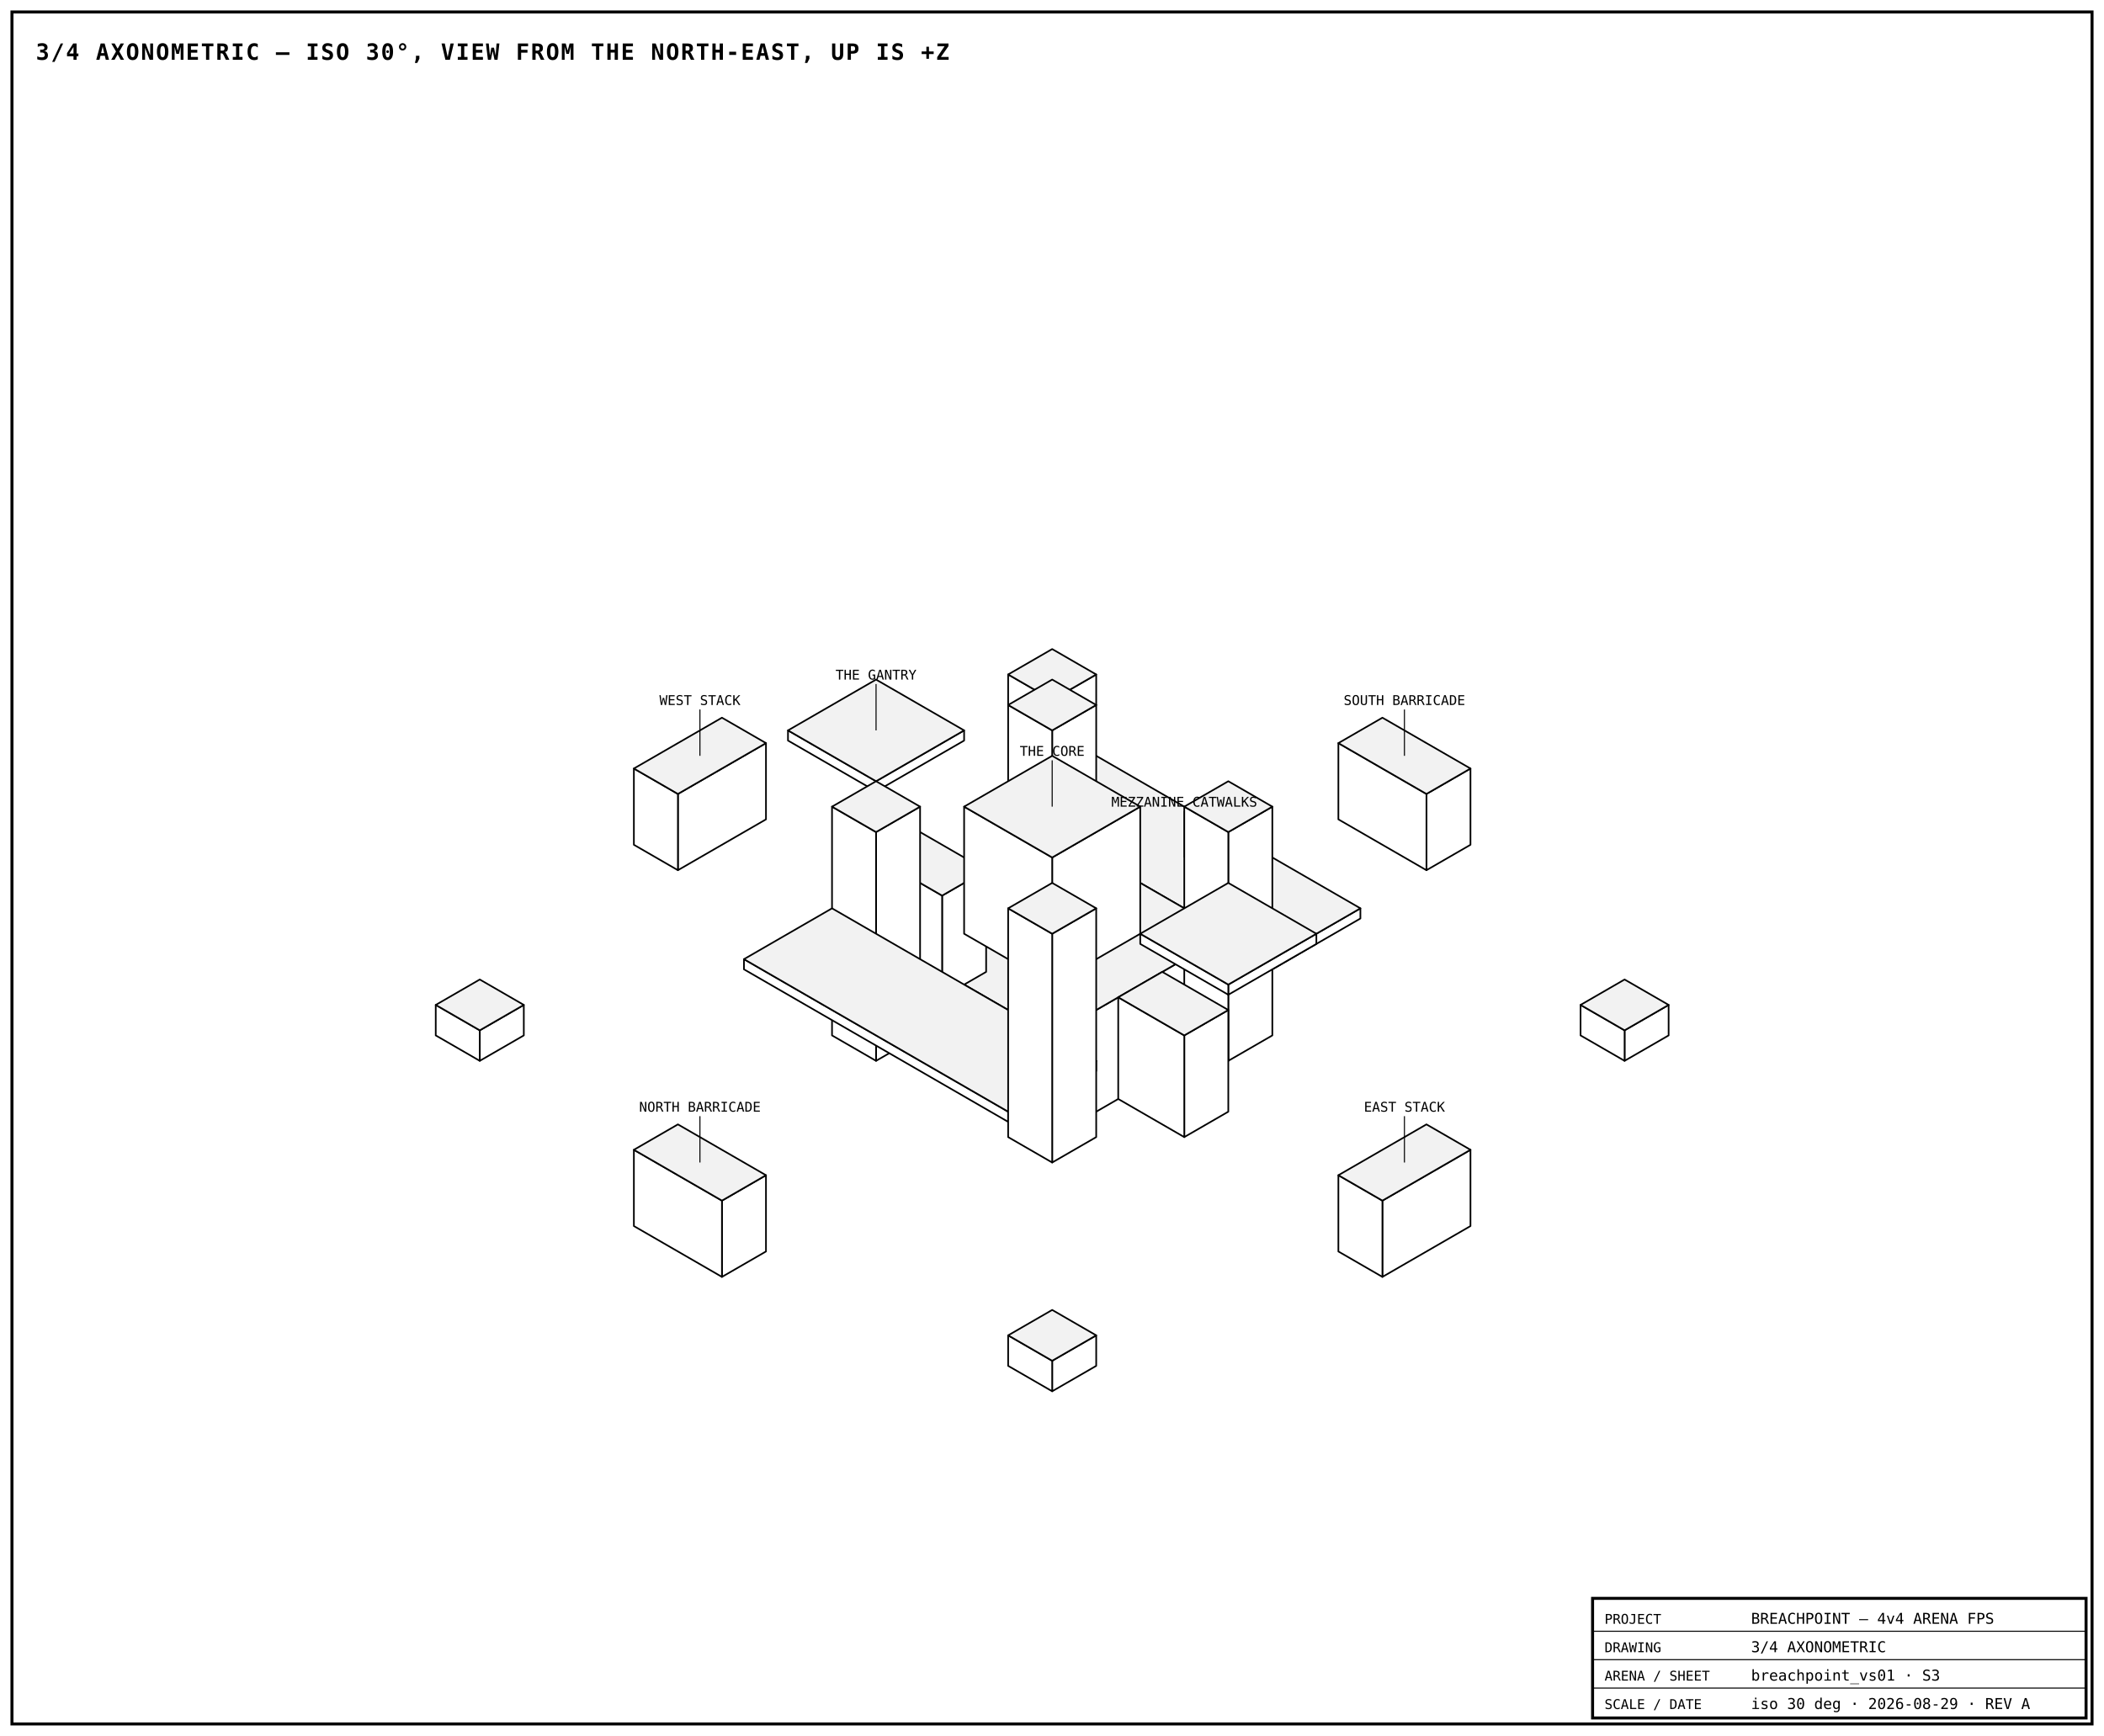
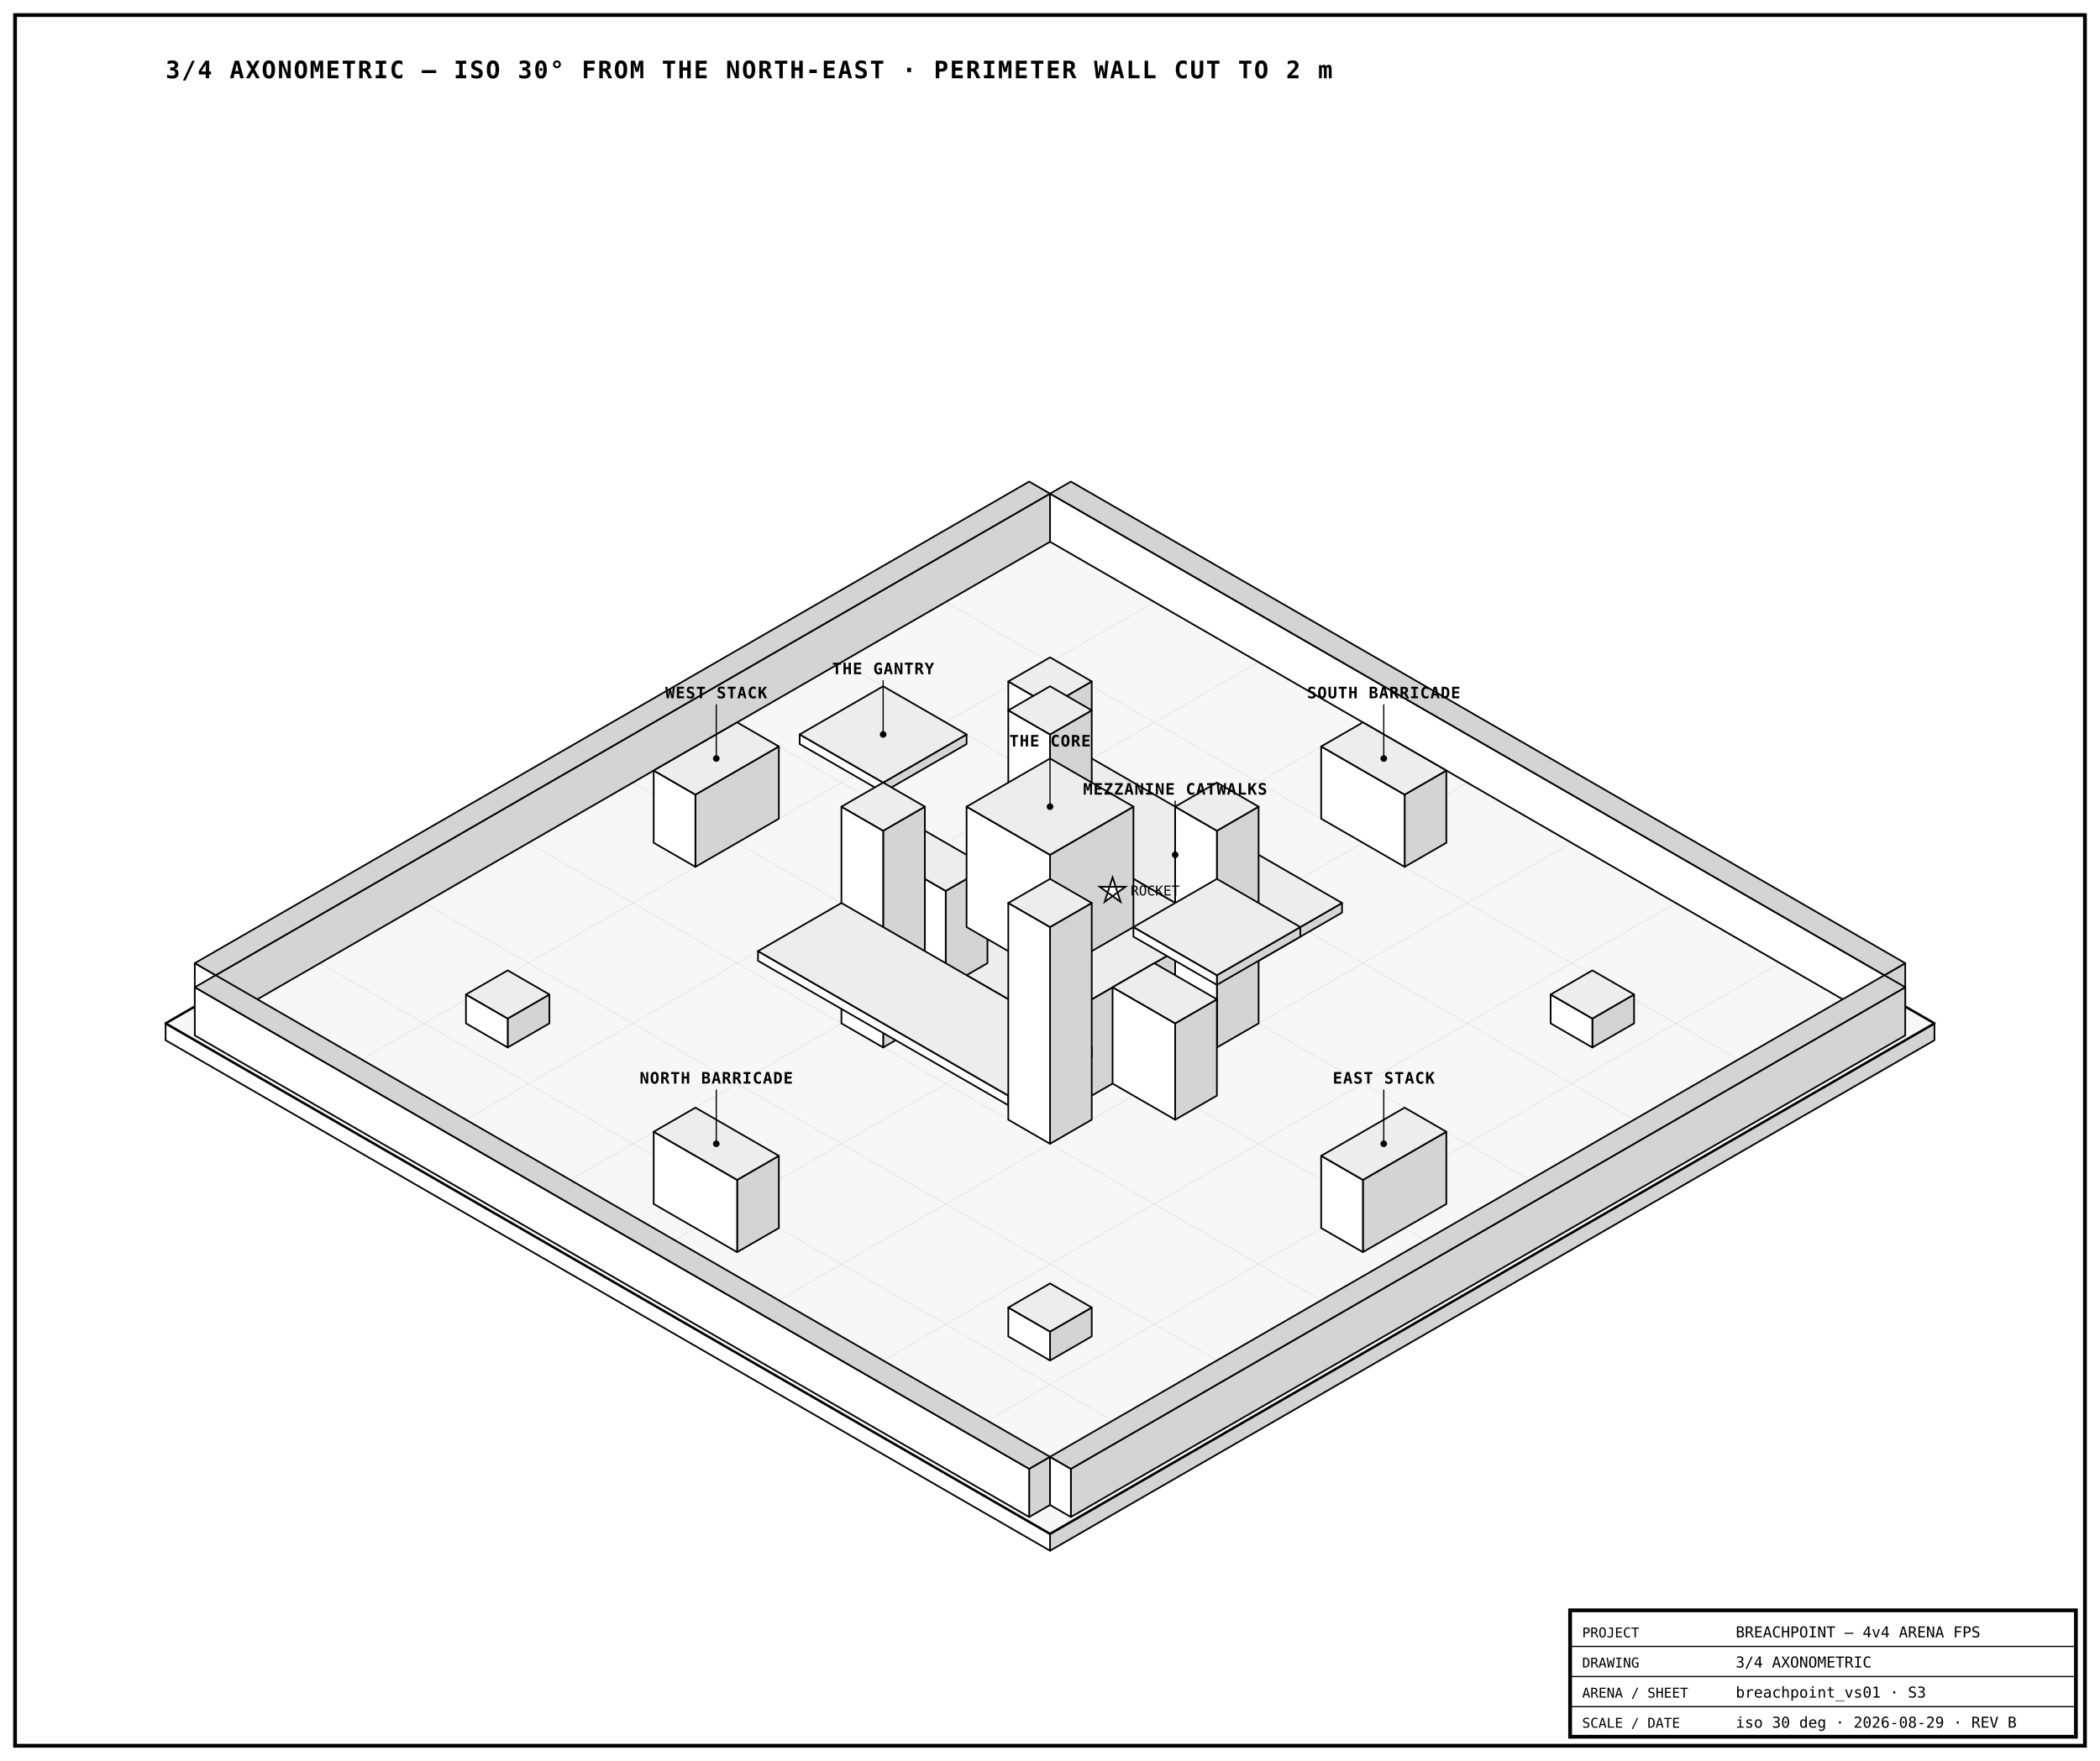
- <svg xmlns="http://www.w3.org/2000/svg" width="1407" height="1161" viewBox="0 0 1407 1161">
+ <svg xmlns="http://www.w3.org/2000/svg" width="1395" height="1170" viewBox="0 0 1395 1170">
  <style>
  .paper{fill:#ffffff}
-   .frame{fill:none;stroke:#000;stroke-width:2}
-   .grid{stroke:#000;stroke-width:0.25;opacity:0.18}
-   .grid5{stroke:#000;stroke-width:0.5;opacity:0.30}
-   .solid{fill:#ffffff;stroke:#000;stroke-width:1.8}
-   .wall{fill:#ffffff;stroke:#000;stroke-width:2.2}
-   .deck{fill:none;stroke:#000;stroke-width:1.2;stroke-dasharray:7 4}
-   .stair{fill:none;stroke:#000;stroke-width:1.0;stroke-dasharray:2.5 2.5}
-   .cover{fill:#ffffff;stroke:#000;stroke-width:0.9}
-   .hatch{stroke:#000;stroke-width:0.45;opacity:0.65}
-   .dim{stroke:#000;stroke-width:0.7}
+   .frame{fill:none;stroke:#000;stroke-width:2.5}
+   .grid{stroke:#000;stroke-width:0.3;opacity:0.13}
+   .poche{fill:#111111;stroke:none}
+   .floor{fill:#e8e8e8;stroke:#000;stroke-width:0.6}
+   .below{fill:none;stroke:#000;stroke-width:0.5;opacity:0.35}
+   .over{fill:none;stroke:#000;stroke-width:1.1;stroke-dasharray:6 3.5}
+   .cover{fill:#ffffff;stroke:#000;stroke-width:1.1}
+   .tread{stroke:#000;stroke-width:0.7}
+   .dim{stroke:#000;stroke-width:0.8}
  .dimtext{font:10px monospace;fill:#000}
-   .label{font:11px monospace;fill:#000}
+   .label{font:bold 10.5px monospace;fill:#000;letter-spacing:0.5px}
  .small{font:9px monospace;fill:#000}
-   .big{font:bold 15px monospace;fill:#000;letter-spacing:1px}
-   .datum{stroke:#000;stroke-width:0.7;stroke-dasharray:12 4 2 4}
+   .big{font:bold 16px monospace;fill:#000;letter-spacing:1px}
+   .panel{font:bold 13px monospace;fill:#000;letter-spacing:1px}
+   .datum{stroke:#000;stroke-width:0.8;stroke-dasharray:12 4 2 4}
  .iso{fill:#ffffff;stroke:#000;stroke-width:1.1;stroke-linejoin:round}
-   .isotop{fill:#f2f2f2;stroke:#000;stroke-width:1.1;stroke-linejoin:round}
+   .isotop{fill:#ededed;stroke:#000;stroke-width:1.1;stroke-linejoin:round}
+   .isodark{fill:#d4d4d4;stroke:#000;stroke-width:1.1;stroke-linejoin:round}
+   .isoplate{fill:#f7f7f7;stroke:#000;stroke-width:1.6;stroke-linejoin:round}
</style>
-   <rect class="paper" width="1407" height="1161" />
-   <rect class="frame" x="8" y="8" width="1391" height="1145" />
-   <text class="big" x="24" y="40">3/4 AXONOMETRIC — ISO 30°, VIEW FROM THE NORTH-EAST, UP IS +Z</text>
-   <polygon class="iso" points="733.065,471.5 703.62,488.5 703.62,468.1 733.065,451.1" />
-   <polygon class="iso" points="674.175,471.5 703.62,488.5 703.62,468.1 674.175,451.1" />
-   <polygon class="isotop" points="703.62,434.1 733.065,451.1 703.62,468.1 674.175,451.1" />
-   <polygon class="iso" points="983.346,565 953.901,582 953.901,531 983.346,514" />
-   <polygon class="iso" points="895.011,548 953.901,582 953.901,531 895.011,497" />
-   <polygon class="isotop" points="924.456,480 983.346,514 953.901,531 895.011,497" />
-   <polygon class="iso" points="512.228,548 453.338,582 453.338,531 512.228,497" />
-   <polygon class="iso" points="423.894,565 453.338,582 453.338,531 423.894,514" />
-   <polygon class="isotop" points="482.783,480 512.228,497 453.338,531 423.894,514" />
-   <polygon class="iso" points="909.734,614.3 850.844,648.3 850.844,641.5 909.734,607.5" />
-   <polygon class="iso" points="674.175,546.3 850.844,648.3 850.844,641.5 674.175,539.5" />
-   <polygon class="isotop" points="733.065,505.5 909.734,607.5 850.844,641.5 674.175,539.5" />
-   <polygon class="iso" points="644.73,495.3 585.84,529.3 585.84,522.5 644.73,488.5" />
-   <polygon class="iso" points="526.951,495.3 585.84,529.3 585.84,522.5 526.951,488.5" />
-   <polygon class="isotop" points="585.84,454.5 644.73,488.5 585.84,522.5 526.951,488.5" />
-   <polygon class="iso" points="733.065,624.5 703.62,641.5 703.62,488.5 733.065,471.5" />
-   <polygon class="iso" points="674.175,624.5 703.62,641.5 703.62,488.5 674.175,471.5" />
-   <polygon class="isotop" points="703.62,454.5 733.065,471.5 703.62,488.5 674.175,471.5" />
-   <polygon class="iso" points="821.399,692.5 703.62,760.5 703.62,692.5 821.399,624.5" />
-   <polygon class="iso" points="585.84,692.5 703.62,760.5 703.62,692.5 585.84,624.5" />
-   <polygon class="isotop" points="703.62,556.5 821.399,624.5 703.62,692.5 585.84,624.5" />
-   <polygon class="iso" points="659.452,650 630.008,667 630.008,599 659.452,582" />
-   <polygon class="iso" points="585.84,641.5 630.008,667 630.008,599 585.84,573.5" />
-   <polygon class="isotop" points="615.285,556.5 659.452,582 630.008,599 585.84,573.5" />
-   <polygon class="iso" points="762.509,624.5 703.62,658.5 703.62,573.5 762.509,539.5" />
-   <polygon class="iso" points="644.73,624.5 703.62,658.5 703.62,573.5 644.73,539.5" />
-   <polygon class="isotop" points="703.62,505.5 762.509,539.5 703.62,573.5 644.73,539.5" />
-   <polygon class="iso" points="850.844,692.5 821.399,709.5 821.399,556.5 850.844,539.5" />
-   <polygon class="iso" points="791.954,692.5 821.399,709.5 821.399,556.5 791.954,539.5" />
-   <polygon class="isotop" points="821.399,522.5 850.844,539.5 821.399,556.5 791.954,539.5" />
-   <polygon class="iso" points="615.285,692.5 585.84,709.5 585.84,556.5 615.285,539.5" />
-   <polygon class="iso" points="556.395,692.5 585.84,709.5 585.84,556.5 556.395,539.5" />
-   <polygon class="isotop" points="585.84,522.5 615.285,539.5 585.84,556.5 556.395,539.5" />
-   <polygon class="iso" points="1115.85,692.5 1086.4,709.5 1086.4,689.1 1115.85,672.1" />
-   <polygon class="iso" points="1056.96,692.5 1086.4,709.5 1086.4,689.1 1056.96,672.1" />
-   <polygon class="isotop" points="1086.4,655.1 1115.85,672.1 1086.4,689.1 1056.96,672.1" />
-   <polygon class="iso" points="350.281,692.5 320.836,709.5 320.836,689.1 350.281,672.1" />
-   <polygon class="iso" points="291.392,692.5 320.836,709.5 320.836,689.1 291.392,672.1" />
-   <polygon class="isotop" points="320.836,655.1 350.281,672.1 320.836,689.1 291.392,672.1" />
-   <polygon class="iso" points="733.065,716.3 674.175,750.3 674.175,743.5 733.065,709.5" />
-   <polygon class="iso" points="497.506,648.3 674.175,750.3 674.175,743.5 497.506,641.5" />
-   <polygon class="isotop" points="556.395,607.5 733.065,709.5 674.175,743.5 497.506,641.5" />
-   <polygon class="iso" points="821.399,743.5 791.954,760.5 791.954,692.5 821.399,675.5" />
-   <polygon class="iso" points="747.787,735 791.954,760.5 791.954,692.5 747.787,667" />
-   <polygon class="isotop" points="777.232,650 821.399,675.5 791.954,692.5 747.787,667" />
-   <polygon class="iso" points="880.289,631.3 821.399,665.3 821.399,658.5 880.289,624.5" />
-   <polygon class="iso" points="762.509,631.3 821.399,665.3 821.399,658.5 762.509,624.5" />
-   <polygon class="isotop" points="821.399,590.5 880.289,624.5 821.399,658.5 762.509,624.5" />
-   <polygon class="iso" points="733.065,760.5 703.62,777.5 703.62,624.5 733.065,607.5" />
-   <polygon class="iso" points="674.175,760.5 703.62,777.5 703.62,624.5 674.175,607.5" />
-   <polygon class="isotop" points="703.62,590.5 733.065,607.5 703.62,624.5 674.175,607.5" />
-   <polygon class="iso" points="512.228,837 482.783,854 482.783,803 512.228,786" />
-   <polygon class="iso" points="423.894,820 482.783,854 482.783,803 423.894,769" />
-   <polygon class="isotop" points="453.338,752 512.228,786 482.783,803 423.894,769" />
-   <polygon class="iso" points="983.346,820 924.456,854 924.456,803 983.346,769" />
-   <polygon class="iso" points="895.011,837 924.456,854 924.456,803 895.011,786" />
-   <polygon class="isotop" points="953.901,752 983.346,769 924.456,803 895.011,786" />
-   <polygon class="iso" points="733.065,913.5 703.62,930.5 703.62,910.1 733.065,893.1" />
-   <polygon class="iso" points="674.175,913.5 703.62,930.5 703.62,910.1 674.175,893.1" />
-   <polygon class="isotop" points="703.62,876.1 733.065,893.1 703.62,910.1 674.175,893.1" />
-   <line class="dim" x1="703.62" y1="539.5" x2="703.62" y2="508.5" />
-   <text class="small" x="703.62" y="505.5" text-anchor="middle">THE CORE</text>
-   <line class="dim" x1="791.954" y1="573.5" x2="791.954" y2="542.5" />
-   <text class="small" x="791.954" y="539.5" text-anchor="middle">MEZZANINE CATWALKS</text>
-   <line class="dim" x1="585.84" y1="488.5" x2="585.84" y2="457.5" />
-   <text class="small" x="585.84" y="454.5" text-anchor="middle">THE GANTRY</text>
-   <line class="dim" x1="939.179" y1="505.5" x2="939.179" y2="474.5" />
-   <text class="small" x="939.179" y="471.5" text-anchor="middle">SOUTH BARRICADE</text>
-   <line class="dim" x1="468.061" y1="777.5" x2="468.061" y2="746.5" />
-   <text class="small" x="468.061" y="743.5" text-anchor="middle">NORTH BARRICADE</text>
-   <line class="dim" x1="468.061" y1="505.5" x2="468.061" y2="474.5" />
-   <text class="small" x="468.061" y="471.5" text-anchor="middle">WEST STACK</text>
-   <line class="dim" x1="939.179" y1="777.5" x2="939.179" y2="746.5" />
-   <text class="small" x="939.179" y="743.5" text-anchor="middle">EAST STACK</text>
+   <rect class="paper" width="1395" height="1170" />
+   <rect class="frame" x="10" y="10" width="1375" height="1150" />
+   <text class="big" x="110" y="52">3/4 AXONOMETRIC — ISO 30° FROM THE NORTH-EAST · PERIMETER WALL CUT TO 2 m</text>
+   <polygon class="isodark" points="1285.02,691.2 697.512,1030.4 697.512,1019.2 1285.02,680" />
+   <polygon class="iso" points="110,691.2 697.512,1030.4 697.512,1019.2 110,680" />
+   <polygon class="isoplate" points="697.512,340.8 1285.02,680 697.512,1019.2 110,680" />
+   <polyline fill="none" class="grid" points="697.512,360 143.255,680" />
+   <polyline fill="none" class="grid" points="766.794,400 212.537,720" />
+   <polyline fill="none" class="grid" points="836.076,440 281.819,760" />
+   <polyline fill="none" class="grid" points="905.358,480 351.101,800" />
+   <polyline fill="none" class="grid" points="974.64,520 420.384,840" />
+   <polyline fill="none" class="grid" points="1043.92,560 489.666,880" />
+   <polyline fill="none" class="grid" points="1113.2,600 558.948,920" />
+   <polyline fill="none" class="grid" points="1182.49,640 628.23,960" />
+   <polyline fill="none" class="grid" points="1251.77,680 697.512,1000" />
+   <polyline fill="none" class="grid" points="697.512,360 1251.77,680" />
+   <polyline fill="none" class="grid" points="628.23,400 1182.49,720" />
+   <polyline fill="none" class="grid" points="558.948,440 1113.2,760" />
+   <polyline fill="none" class="grid" points="489.666,480 1043.92,800" />
+   <polyline fill="none" class="grid" points="420.384,520 974.64,840" />
+   <polyline fill="none" class="grid" points="351.101,560 905.358,880" />
+   <polyline fill="none" class="grid" points="281.819,600 836.076,920" />
+   <polyline fill="none" class="grid" points="212.537,640 766.794,960" />
+   <polyline fill="none" class="grid" points="143.255,680 697.512,1000" />
+   <polygon class="isodark" points="1265.62,672 1251.77,680 1251.77,648 1265.62,640" />
+   <polygon class="iso" points="697.512,360 1251.77,680 1251.77,648 697.512,328" />
+   <polygon class="isodark" points="711.368,320 1265.62,640 1251.77,648 697.512,328" />
+   <polygon class="isodark" points="697.512,360 143.255,680 143.255,648 697.512,328" />
+   <polygon class="iso" points="129.399,672 143.255,680 143.255,648 129.399,640" />
+   <polygon class="isodark" points="683.655,320 697.512,328 143.255,648 129.399,640" />
+   <polygon class="isodark" points="697.512,1000 683.655,1008 683.655,976 697.512,968" />
+   <polygon class="iso" points="129.399,688 683.655,1008 683.655,976 129.399,656" />
+   <polygon class="isodark" points="143.255,648 697.512,968 683.655,976 129.399,656" />
+   <polygon class="isodark" points="1265.62,688 711.368,1008 711.368,976 1265.62,656" />
+   <polygon class="iso" points="697.512,1000 711.368,1008 711.368,976 697.512,968" />
+   <polygon class="isodark" points="1251.77,648 1265.62,656 711.368,976 697.512,968" />
+   <polygon class="isodark" points="725.224,472 697.512,488 697.512,468.8 725.224,452.8" />
+   <polygon class="iso" points="669.799,472 697.512,488 697.512,468.8 669.799,452.8" />
+   <polygon class="isotop" points="697.512,436.8 725.224,452.8 697.512,468.8 669.799,452.8" />
+   <polygon class="isodark" points="960.783,560 933.071,576 933.071,528 960.783,512" />
+   <polygon class="iso" points="877.645,544 933.071,576 933.071,528 877.645,496" />
+   <polygon class="isotop" points="905.358,480 960.783,512 933.071,528 877.645,496" />
+   <polygon class="isodark" points="517.378,544 461.953,576 461.953,528 517.378,496" />
+   <polygon class="iso" points="434.24,560 461.953,576 461.953,528 434.24,512" />
+   <polygon class="isotop" points="489.666,480 517.378,496 461.953,528 434.24,512" />
+   <polygon class="isodark" points="891.501,606.4 836.076,638.4 836.076,632 891.501,600" />
+   <polygon class="iso" points="669.799,542.4 836.076,638.4 836.076,632 669.799,536" />
+   <polygon class="isotop" points="725.224,504 891.501,600 836.076,632 669.799,536" />
+   <polygon class="isodark" points="642.086,494.4 586.66,526.4 586.66,520 642.086,488" />
+   <polygon class="iso" points="531.235,494.4 586.66,526.4 586.66,520 531.235,488" />
+   <polygon class="isotop" points="586.66,456 642.086,488 586.66,520 531.235,488" />
+   <polygon class="isodark" points="725.224,616 697.512,632 697.512,488 725.224,472" />
+   <polygon class="iso" points="669.799,616 697.512,632 697.512,488 669.799,472" />
+   <polygon class="isotop" points="697.512,456 725.224,472 697.512,488 669.799,472" />
+   <polygon class="isodark" points="808.363,680 697.512,744 697.512,680 808.363,616" />
+   <polygon class="iso" points="586.66,680 697.512,744 697.512,680 586.66,616" />
+   <polygon class="isotop" points="697.512,552 808.363,616 697.512,680 586.66,616" />
+   <polygon class="isodark" points="655.942,640 628.23,656 628.23,592 655.942,576" />
+   <polygon class="iso" points="586.66,632 628.23,656 628.23,592 586.66,568" />
+   <polygon class="isotop" points="614.373,552 655.942,576 628.23,592 586.66,568" />
+   <polygon class="isodark" points="752.937,616 697.512,648 697.512,568 752.937,536" />
+   <polygon class="iso" points="642.086,616 697.512,648 697.512,568 642.086,536" />
+   <polygon class="isotop" points="697.512,504 752.937,536 697.512,568 642.086,536" />
+   <polygon class="isodark" points="836.076,680 808.363,696 808.363,552 836.076,536" />
+   <polygon class="iso" points="780.65,680 808.363,696 808.363,552 780.65,536" />
+   <polygon class="isotop" points="808.363,520 836.076,536 808.363,552 780.65,536" />
+   <polygon class="isodark" points="614.373,680 586.66,696 586.66,552 614.373,536" />
+   <polygon class="iso" points="558.948,680 586.66,696 586.66,552 558.948,536" />
+   <polygon class="isotop" points="586.66,520 614.373,536 586.66,552 558.948,536" />
+   <polygon class="isodark" points="1085.49,680 1057.78,696 1057.78,676.8 1085.49,660.8" />
+   <polygon class="iso" points="1030.07,680 1057.78,696 1057.78,676.8 1030.07,660.8" />
+   <polygon class="isotop" points="1057.78,644.8 1085.49,660.8 1057.78,676.8 1030.07,660.8" />
+   <polygon class="isodark" points="364.958,680 337.245,696 337.245,676.8 364.958,660.8" />
+   <polygon class="iso" points="309.532,680 337.245,696 337.245,676.8 309.532,660.8" />
+   <polygon class="isotop" points="337.245,644.8 364.958,660.8 337.245,676.8 309.532,660.8" />
+   <polygon class="isodark" points="725.224,702.4 669.799,734.4 669.799,728 725.224,696" />
+   <polygon class="iso" points="503.522,638.4 669.799,734.4 669.799,728 503.522,632" />
+   <polygon class="isotop" points="558.948,600 725.224,696 669.799,728 503.522,632" />
+   <polygon class="isodark" points="808.363,728 780.65,744 780.65,680 808.363,664" />
+   <polygon class="iso" points="739.081,720 780.65,744 780.65,680 739.081,656" />
+   <polygon class="isotop" points="766.794,640 808.363,664 780.65,680 739.081,656" />
+   <polygon class="isodark" points="863.789,622.4 808.363,654.4 808.363,648 863.789,616" />
+   <polygon class="iso" points="752.937,622.4 808.363,654.4 808.363,648 752.937,616" />
+   <polygon class="isotop" points="808.363,584 863.789,616 808.363,648 752.937,616" />
+   <polygon class="isodark" points="725.224,744 697.512,760 697.512,616 725.224,600" />
+   <polygon class="iso" points="669.799,744 697.512,760 697.512,616 669.799,600" />
+   <polygon class="isotop" points="697.512,584 725.224,600 697.512,616 669.799,600" />
+   <polygon class="isodark" points="517.378,816 489.666,832 489.666,784 517.378,768" />
+   <polygon class="iso" points="434.24,800 489.666,832 489.666,784 434.24,752" />
+   <polygon class="isotop" points="461.953,736 517.378,768 489.666,784 434.24,752" />
+   <polygon class="isodark" points="960.783,800 905.358,832 905.358,784 960.783,752" />
+   <polygon class="iso" points="877.645,816 905.358,832 905.358,784 877.645,768" />
+   <polygon class="isotop" points="933.071,736 960.783,752 905.358,784 877.645,768" />
+   <polygon class="isodark" points="725.224,888 697.512,904 697.512,884.8 725.224,868.8" />
+   <polygon class="iso" points="669.799,888 697.512,904 697.512,884.8 669.799,868.8" />
+   <polygon class="isotop" points="697.512,852.8 725.224,868.8 697.512,884.8 669.799,868.8" />
+   <circle cx="697.512" cy="536" r="2.2" />
+   <line class="dim" x1="697.512" y1="536" x2="697.512" y2="500" />
+   <text class="label" x="697.512" y="496" text-anchor="middle">THE CORE</text>
+   <circle cx="780.65" cy="568" r="2.2" />
+   <line class="dim" x1="780.65" y1="568" x2="780.65" y2="532" />
+   <text class="label" x="780.65" y="528" text-anchor="middle">MEZZANINE CATWALKS</text>
+   <circle cx="586.66" cy="488" r="2.2" />
+   <line class="dim" x1="586.66" y1="488" x2="586.66" y2="452" />
+   <text class="label" x="586.66" y="448" text-anchor="middle">THE GANTRY</text>
+   <circle cx="919.214" cy="504" r="2.2" />
+   <line class="dim" x1="919.214" y1="504" x2="919.214" y2="468" />
+   <text class="label" x="919.214" y="464" text-anchor="middle">SOUTH BARRICADE</text>
+   <circle cx="475.809" cy="760" r="2.2" />
+   <line class="dim" x1="475.809" y1="760" x2="475.809" y2="724" />
+   <text class="label" x="475.809" y="720" text-anchor="middle">NORTH BARRICADE</text>
+   <circle cx="475.809" cy="504" r="2.2" />
+   <line class="dim" x1="475.809" y1="504" x2="475.809" y2="468" />
+   <text class="label" x="475.809" y="464" text-anchor="middle">WEST STACK</text>
+   <circle cx="919.214" cy="760" r="2.2" />
+   <line class="dim" x1="919.214" y1="760" x2="919.214" y2="724" />
+   <text class="label" x="919.214" y="720" text-anchor="middle">EAST STACK</text>
+   <polygon class="cover" points="739.081,583 733.791,599.281 747.64,589.219 730.521,589.219 744.371,599.281" />
+   <text class="small" x="751.081" y="595">ROCKET</text>
  <g>
-     <rect class="frame" x="1065" y="1069" width="330" height="80" />
-     <text class="small" x="1073" y="1086">PROJECT</text>
-     <text class="dimtext" x="1171" y="1086">BREACHPOINT — 4v4 ARENA FPS</text>
-     <text class="small" x="1073" y="1105">DRAWING</text>
-     <text class="dimtext" x="1171" y="1105">3/4 AXONOMETRIC</text>
-     <line class="dim" x1="1065" y1="1091" x2="1395" y2="1091" />
-     <text class="small" x="1073" y="1124">ARENA / SHEET</text>
-     <text class="dimtext" x="1171" y="1124">breachpoint_vs01   ·   S3</text>
-     <line class="dim" x1="1065" y1="1110" x2="1395" y2="1110" />
-     <text class="small" x="1073" y="1143">SCALE / DATE</text>
-     <text class="dimtext" x="1171" y="1143">iso 30 deg   ·   2026-08-29   ·   REV A</text>
-     <line class="dim" x1="1065" y1="1129" x2="1395" y2="1129" />
+     <rect class="frame" x="1043" y="1070" width="336" height="84" />
+     <text class="small" x="1051" y="1088">PROJECT</text>
+     <text class="dimtext" x="1153" y="1088">BREACHPOINT — 4v4 ARENA FPS</text>
+     <text class="small" x="1051" y="1108">DRAWING</text>
+     <text class="dimtext" x="1153" y="1108">3/4 AXONOMETRIC</text>
+     <line class="dim" x1="1043" y1="1094" x2="1379" y2="1094" />
+     <text class="small" x="1051" y="1128">ARENA / SHEET</text>
+     <text class="dimtext" x="1153" y="1128">breachpoint_vs01   ·   S3</text>
+     <line class="dim" x1="1043" y1="1114" x2="1379" y2="1114" />
+     <text class="small" x="1051" y="1148">SCALE / DATE</text>
+     <text class="dimtext" x="1153" y="1148">iso 30 deg   ·   2026-08-29   ·   REV B</text>
+     <line class="dim" x1="1043" y1="1134" x2="1379" y2="1134" />
  </g>
</svg>
